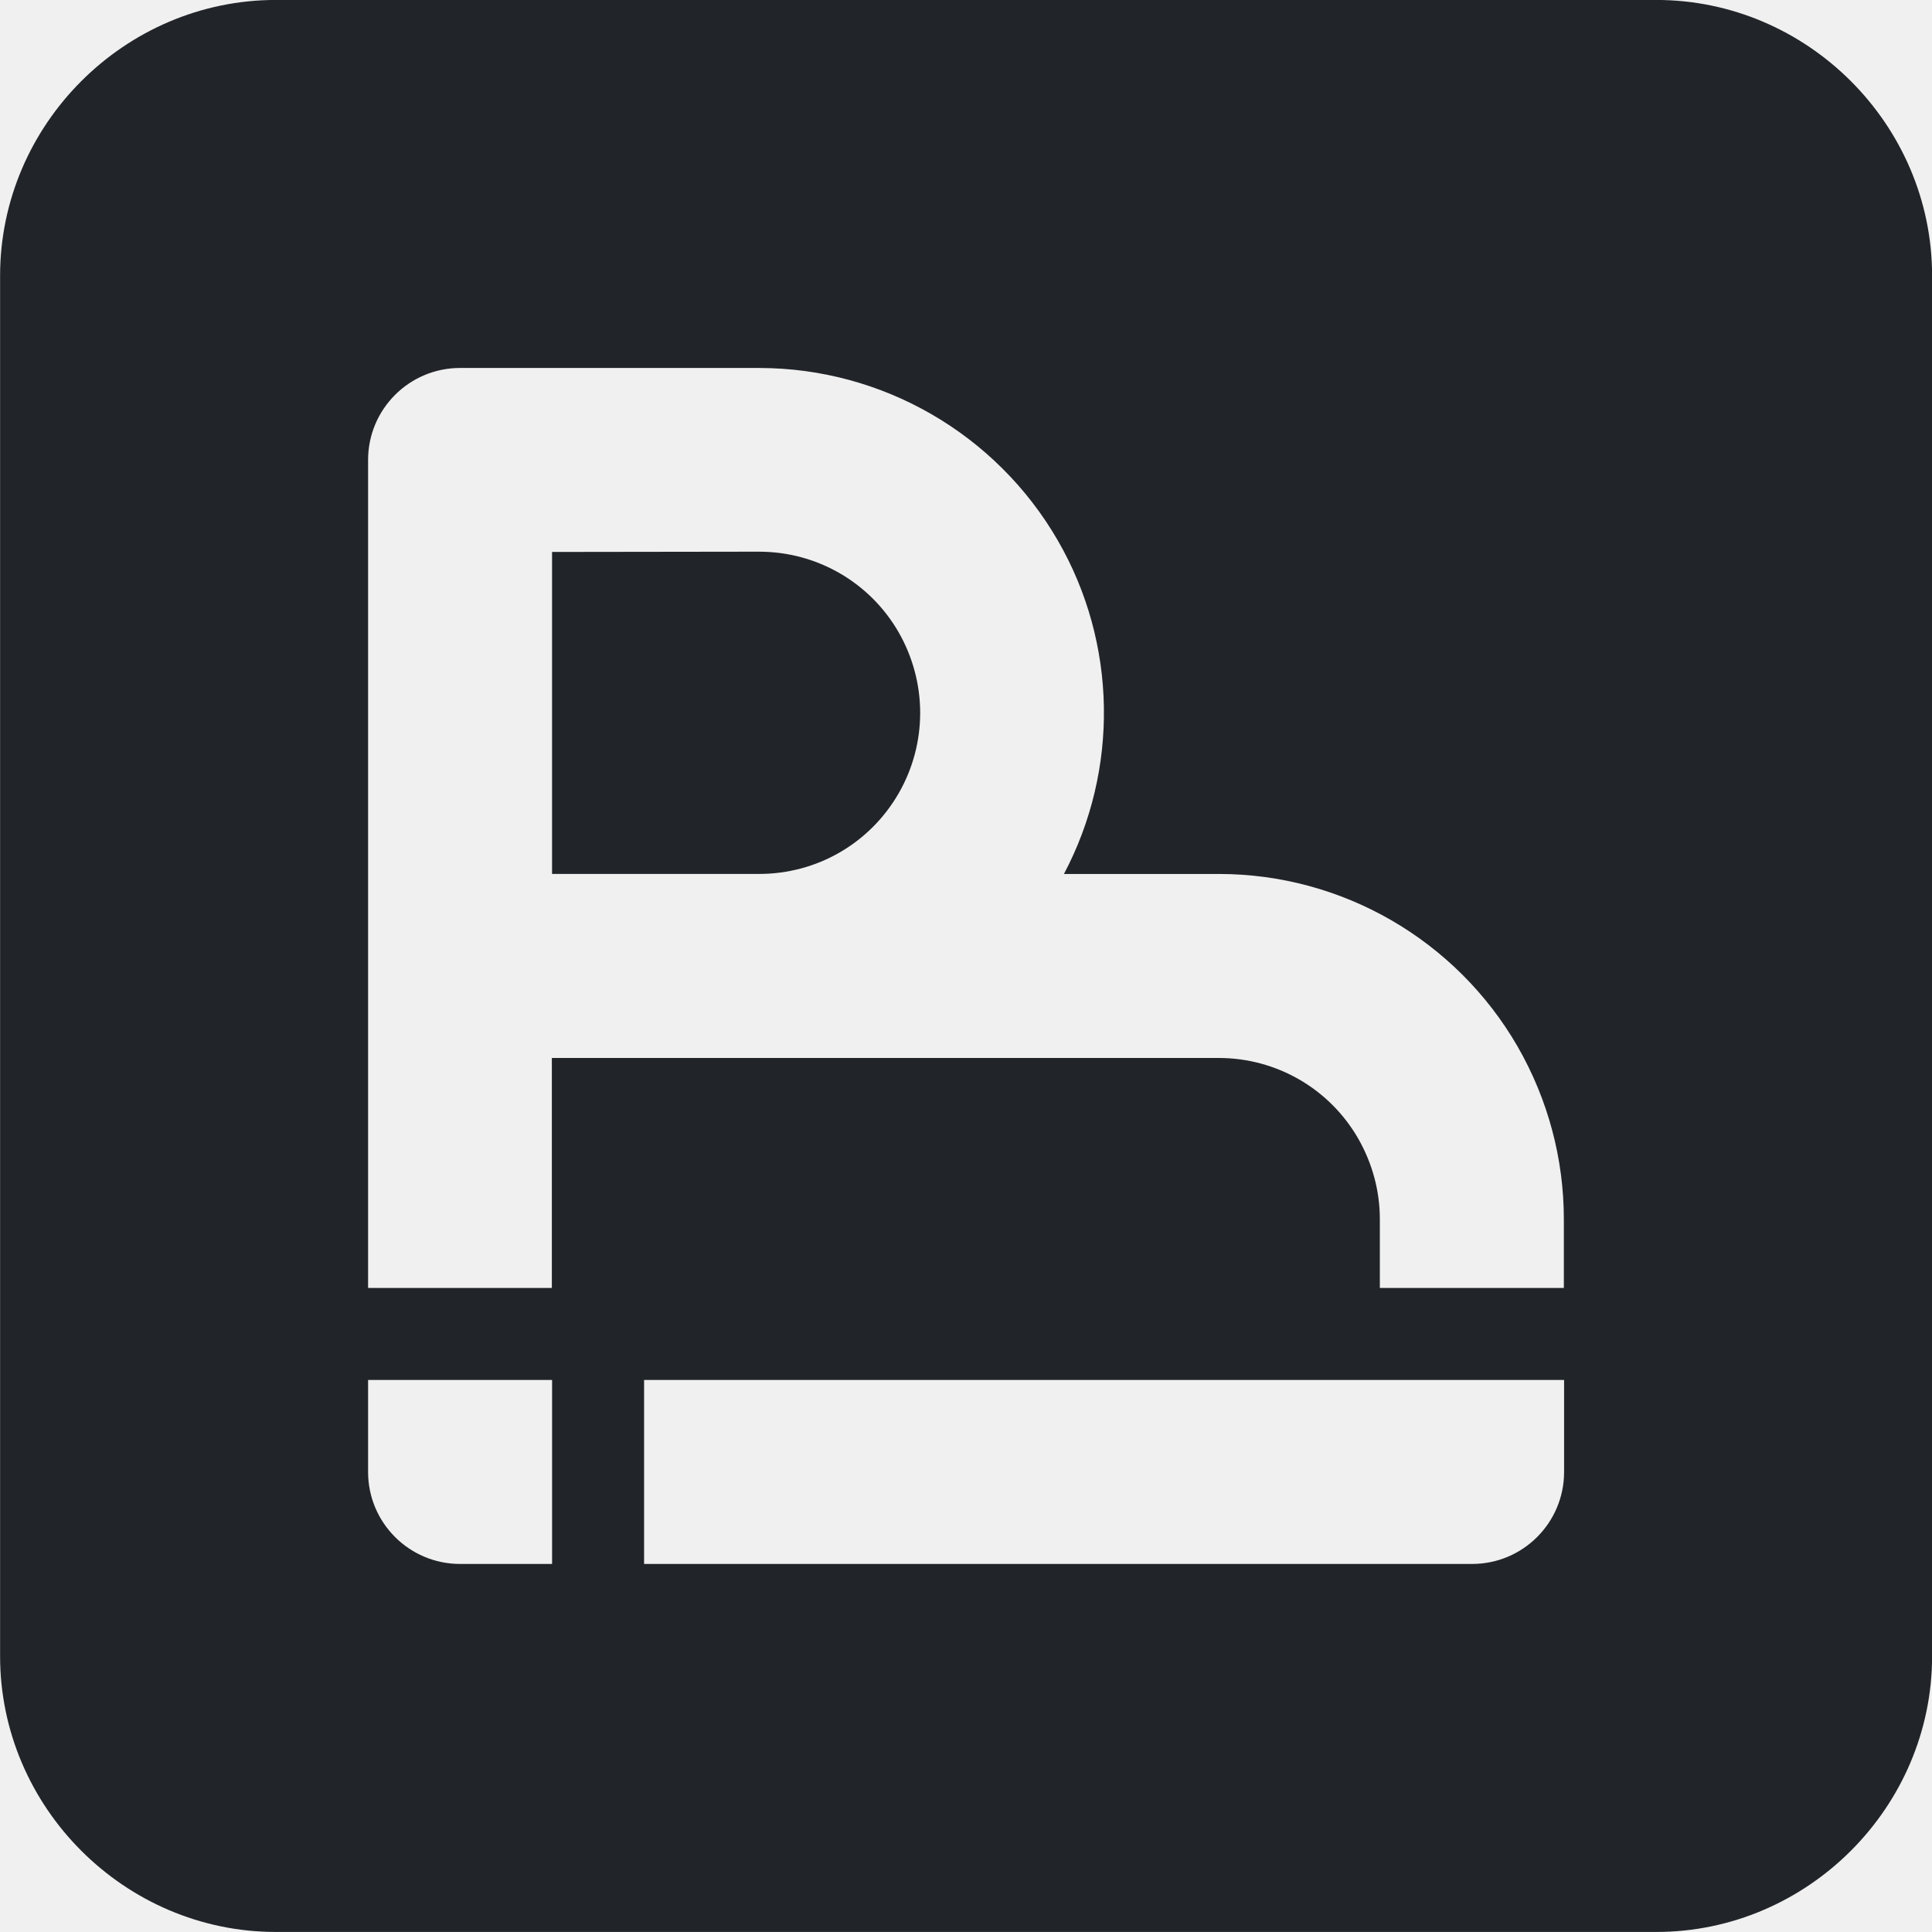
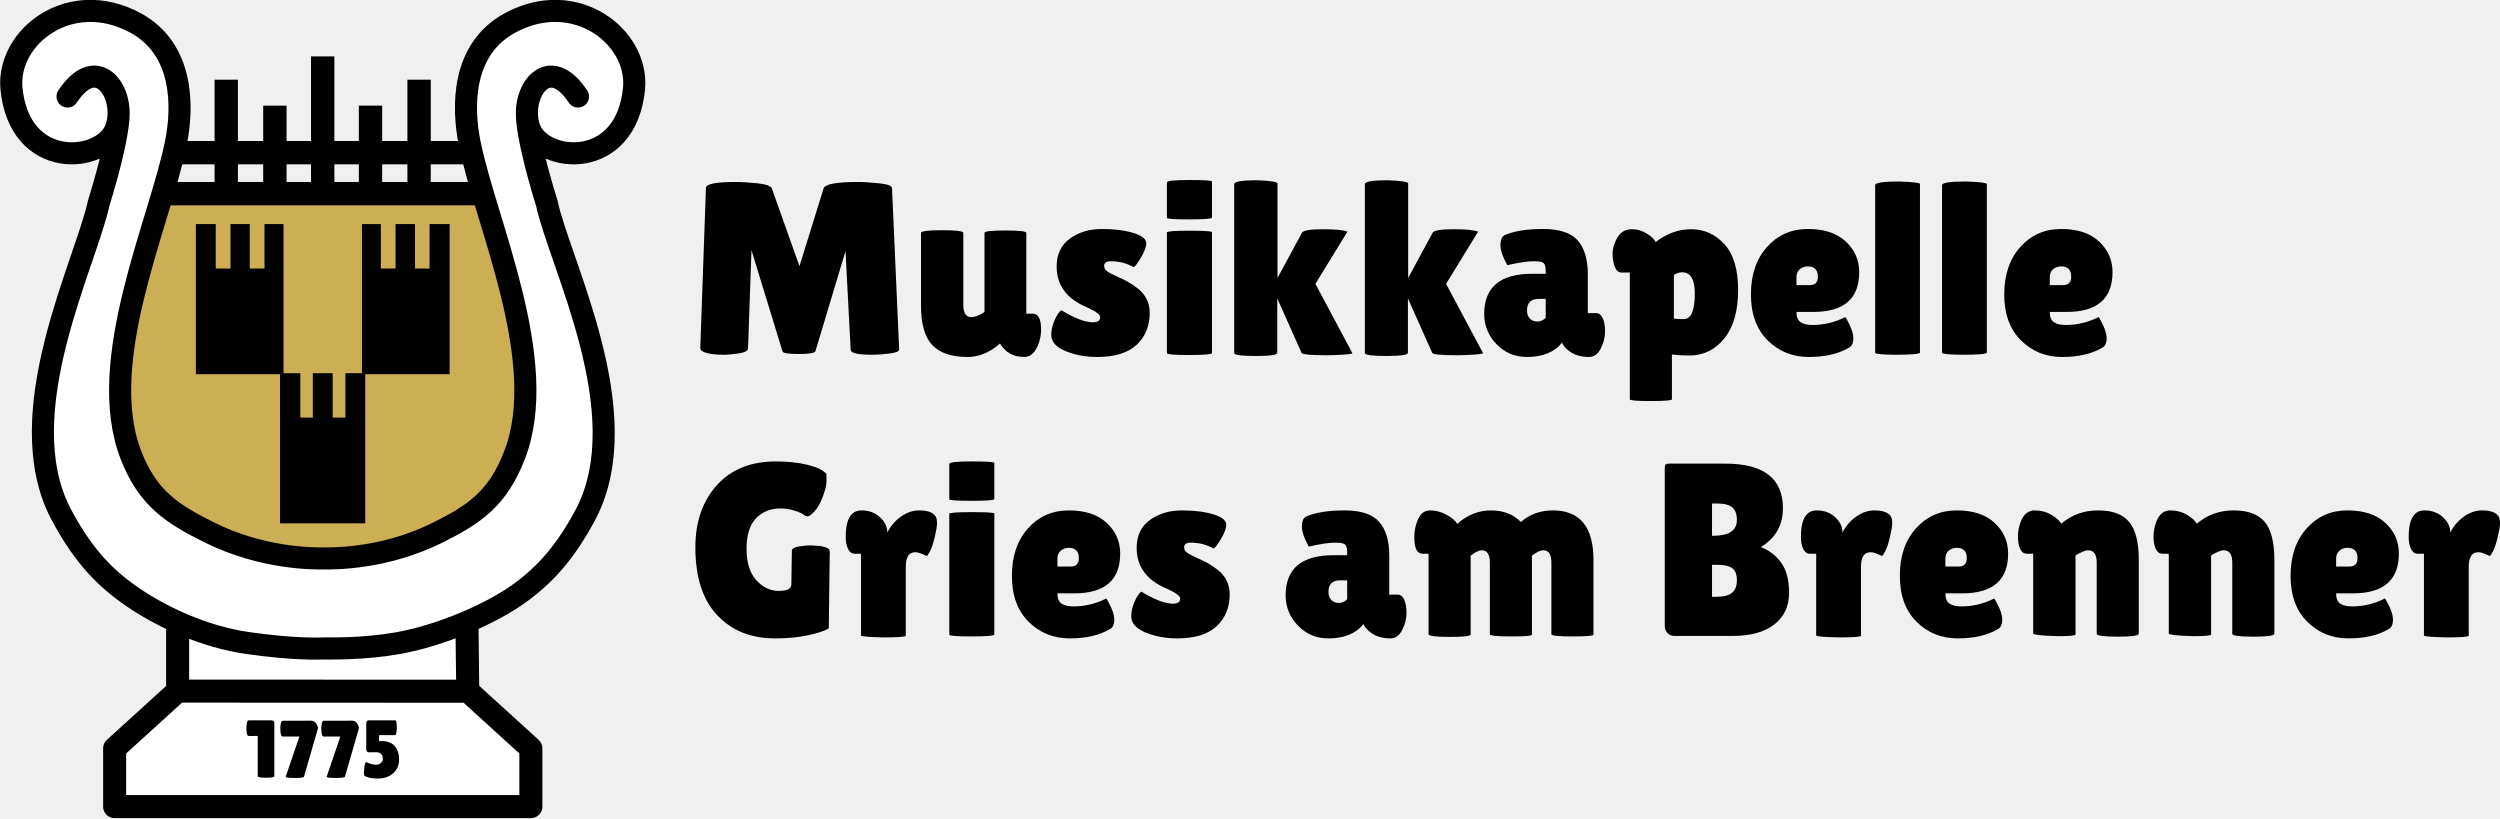
- <svg xmlns="http://www.w3.org/2000/svg" width="30" height="30.001" viewBox="0 0 7.937 7.938" version="1.1" id="svg1323">
+ <svg xmlns="http://www.w3.org/2000/svg" width="91.672" height="30" viewBox="0 0 24.255 7.938" version="1.1" id="svg1323">
  <defs id="defs1317" />
-   <g id="layer1" transform="translate(0,-289.8562)">
+   <g id="layer1" transform="translate(2230.097,1471.01)">
    <g id="g5" transform="matrix(0.1482941,0,0,0.1482941,0.7213502,233.846)" style="fill:#ffffff;fill-opacity:1;stroke-width:6.743" />
-     <path id="path180" style="color:#000000;fill:#212529;fill-opacity:1;stroke-width:1;stroke-linecap:round;-inkscape-stroke:none;paint-order:stroke fill markers" d="M 1.133,289.856 C 0.512,289.856 0,290.368 0,290.989 v 5.672 c 0,0.621 0.512,1.133 1.133,1.133 h 5.672 c 0.621,0 1.133,-0.512 1.133,-1.133 v -5.672 c 0,-0.621 -0.512,-1.133 -1.133,-1.133 z m 1.135,1.512 h 0.851 v 1.4e-4 c 0.506,0 0.974,0.271 1.227,0.709 0.244,0.422 0.252,0.941 0.025,1.37 h 0.637 v -7e-5 c 0.506,0 0.974,0.271 1.227,0.709 0.126,0.219 0.19,0.464 0.19,0.709 v 0.283 h -0.756 v -0.283 c 0,-0.114 -0.03,-0.228 -0.089,-0.331 -0.118,-0.205 -0.336,-0.331 -0.573,-0.331 h -1.885 -0.004 -0.473 -0.378 v 0.945 H 1.512 v -0.945 -0.756 -1.323 -0.378 a 0.378,0.378 0 0 1 0.378,-0.378 z m -1.5e-4,0.756 v 1.323 h 0.851 v -7e-5 c 0.237,0 0.454,-0.125 0.573,-0.331 0.118,-0.205 0.118,-0.456 0,-0.662 -0.118,-0.205 -0.336,-0.331 -0.573,-0.331 v -7e-5 z M 1.512,295.526 h 0.756 v 0.756 h -0.378 A 0.378,0.378 0 0 1 1.512,295.904 Z m 1.134,0 h 3.024 0.756 v 0.378 a 0.378,0.378 0 0 1 -0.378,0.378 h -0.378 -3.024 z" />
+     <g id="g710" transform="matrix(0.00546656,0,0,0.00546656,-1103.313,-587.5942)">
+       <g id="g934" transform="matrix(0.00546656,0,0,0.00546656,-112010.37,-130970.99)">
+         <path id="Gries am Brenner" d="m -16959154,-5413865 c 0,0 160,-10868.6 160,-10868.6 0,-745.9 772,-1238 2317,-1477.8 1545,-239.7 2824,-359.6 3836,-359.6 0,0 3116,239.1 3116,239.1 2026,319.7 3038,879.1 3038,1678.2 0,0 -319,25013.8 -319,25013.8 -1066,745.8 -3211,1478.4 -6434,2197.6 -3223,719.3 -6913,1078.9 -11069,1078.9 -7725,0 -13959,-2504 -18700,-7512.1 -4741,-5007.4 -7112,-12359.7 -7112,-22056.8 0,-8258 2317,-14970.9 6952,-20138.2 4635,-5167.9 11055,-7752.5 19259,-7752.5 3730,0 7100,360.3 10110,1079.5 3011,718.6 5075,1690.9 6195,2916.3 52,426.2 78,1225.4 78,2397.5 0,1172.1 -399,2837 -1198,4994.7 -800,2157.8 -1705,3769.4 -2717,4834.9 -1012,1065.6 -1745,1598.4 -2198,1598.4 -453,0 -933,-199.8 -1439,-599.4 -506,-399.6 -1505,-825.8 -2997,-1278 -1491,-452.9 -2929,-679.3 -4314,-679.3 -3304,0 -5981,1065.6 -8032,3196.7 -2052,2131.1 -3077,5434.3 -3077,9908.9 0,4475.3 1052,7871.7 3157,10189.3 2104,2318.2 4528,3477 7272,3477 2744,0 4116,-692.6 4116,-2078.5 z m 37148,16622.5 c 0,373 -2425,559.4 -7273,559.4 -4848,-106.5 -7271,-320.3 -7271,-639.9 0,0 0,-26531.5 0,-26531.5 0,0 -2159,0 -2159,0 -852,0 -1532,-518.8 -2038,-1557.7 -506,-1038.9 -759,-2331.5 -759,-3877.3 0,-5753.2 1705,-8630.2 5115,-8630.2 2397,0 4395,732.5 5993,2197.7 1599,1465.1 2398,3130 2398,4994.7 1119,-2184.3 2624,-3929.2 4514,-5233.8 1892,-1306 3824,-1958.6 5794,-1958.6 3091,0 4956,799.1 5594,2397.5 161,426.2 241,1052.2 241,1878 0,825.8 -253,2304.2 -759,4435.3 -506,2131.1 -1025,3676.2 -1558,4635.8 -533,958.3 -853,1437.8 -960,1437.8 -107,0 -600,-199.7 -1478,-599.3 -879,-399.6 -1665,-599.4 -2357,-599.4 -2025,0 -3037,1598.3 -3037,4795 0,0 0,22296.5 0,22296.5 z m 28755,-399.5 c 0,426.2 -2437,640 -7311,640 -4875,0 -7313,-186.5 -7313,-560.1 0,0 0,-39238.8 0,-39238.8 0,-372.9 2438,-558.7 7313,-558.7 4874,0 7311,159.1 7311,478.1 0,0 0,39239.5 0,39239.5 z m 0,-43953.9 c 0,373 -2437,559.5 -7311,559.5 -4875,0 -7313,-159.9 -7313,-479.5 0,0 0,-11507.9 0,-11507.9 0,-532.8 2438,-799.2 7313,-799.2 4874,0 7311,160.5 7311,480.2 0,0 0,11746.9 0,11746.9 z m 37428,42275 c -3356,1971.9 -7672,2957.5 -12946,2957.5 -5274,0 -9723,-1798.1 -13346,-5394.3 -3623,-3596.2 -5434,-8577.7 -5434,-14943.6 0,-6366.7 1745,-11494.6 5234,-15383.9 3490,-3889.9 7899,-5834.5 13227,-5834.5 5328,0 9443,1358.6 12346,4075.7 2904,2717.8 4356,6021 4356,9909.6 0,8631.6 -4955,12947 -14865,12947 0,0 -5514,0 -5514,0 0,1598.4 440,2703.9 1319,3315.9 879,612.7 2171,919 3876,919 3729,0 7272,-852.4 10629,-2557.9 53,-52.7 293,320.9 718,1120.1 1279,2290.3 1919,4221.6 1919,5793.9 0,1571 -506,2596.6 -1519,3075.5 z m -9990,-23095.1 c 0,-2237.7 -1091,-3355.8 -3275,-3355.8 -1013,0 -1879,306.3 -2599,918.4 -718,612.6 -1078,1505 -1078,2677.8 0,0 0,2476.1 0,2476.1 0,0 4316,0 4316,0 1757,0 2636,-905.1 2636,-2716.5 z m 20286,10868.6 c 4316,2610.6 7725,3915.9 10229,3915.9 1599,0 2398,-559.5 2398,-1678.9 0,-799.2 -1385,-1837.5 -4155,-3116.1 -6660,-2717.2 -9990,-7165.8 -9990,-13345.3 0,-3943.2 1438,-6953.4 4315,-9031.2 2877,-2077.8 6327,-3116.7 10349,-3116.7 4023,0 7433,426.2 10230,1278.6 2797,853.1 4195,1971.3 4195,3355.8 0,1172.8 -572,2717.9 -1719,4635.8 -1145,1918.7 -1931,2957.6 -2356,3116.8 -2291,-1278.7 -4768,-1918 -7432,-1918 -1439,0 -2158,506.1 -2158,1518.4 0,640 279,1186.1 838,1638.9 560,452.2 1586,1011.6 3077,1677.6 1492,666 2731,1265.3 3716,1798.1 986,532.8 2092,1278.7 3318,2238.3 2556,2023.9 3835,4661.1 3835,7911 0,4262.2 -1412,7712.6 -4236,10349.8 -2824,2636.6 -7085,3955.2 -12785,3955.2 -3784,0 -7220,-639.3 -10311,-1918 -3089,-1278 -4634,-3036.1 -4634,-5274.4 0,-1491.1 359,-3062.8 1079,-4715.1 719,-1651.6 1451,-2743.8 2197,-3276.5 z m 54369,-14624 c -1491,-2663.9 -2237,-4834.9 -2237,-6513.2 0,-1678.9 453,-2757.7 1359,-3237.2 3036,-1331.9 7205,-1997.9 12506,-1997.9 5301,0 9044,1238.7 11229,3716.1 2184,2477.4 3276,6140.2 3276,10988.4 0,0 0,12627.4 0,12627.4 0,0 2717,0 2717,0 906,0 1612,532.8 2118,1598.3 506,1065.6 759,2530.7 759,4395.4 0,1864.7 -466,3702.8 -1398,5513.6 -932,1811.4 -2198,2717.1 -3796,2717.1 -2877,0 -5195,-772.5 -6954,-2317.6 -799,-639.3 -1411,-1411.8 -1837,-2316.9 -2451,3089.5 -6260,4634.5 -11427,4634.5 -3890,0 -7167,-1385.2 -9831,-4155 -2663,-2770.4 -3995,-6047.6 -3995,-9830.3 0,-8683.5 5194,-13025.6 15583,-13025.6 0,0 4396,0 4396,0 0,0 0,-799.2 0,-799.2 0,-1385.2 -227,-2278.3 -680,-2677.8 -453,-399.6 -1505,-599.4 -3156,-599.4 -2025,0 -4903,426.9 -8632,1279.3 z m 6393,14703.9 c 0,1172.1 320,2064.5 960,2677.8 639,612.7 1452,918.4 2437,918.4 985,0 1878,-399.6 2678,-1198.7 0,0 0,-6153.6 0,-6153.6 0,0 -2238,0 -2238,0 -2557,0 -3837,1252.1 -3837,3756.1 z m 66064,13905.4 c 0,373.6 -2277,560.1 -6832,560.1 -4555,0 -6832,-240.5 -6832,-720.6 0,0 0,-23254.3 0,-23254.3 0,-2663.8 -880,-3995.8 -2638,-3995.8 -906,0 -2104,585.4 -3596,1757.5 0,0 0,25573.2 0,25573.2 0,532.7 -2278,799.1 -6834,799.1 -4555,0 -6832,-293.7 -6832,-879.7 0,0 0,-26131.9 0,-26131.9 0,0 -1998,0 -1998,0 -1758,0 -2637,-1837.4 -2637,-5513.5 0,-1651.6 320,-3330.5 960,-5035.4 852,-2344.2 2236,-3516.3 4155,-3516.3 1918,0 3769,506.1 5554,1518.4 1785,1012.3 2864,1971.2 3236,2877 3304,-2930.3 6966,-4395.4 10989,-4395.4 4022,0 7259,1252 9709,3756.7 2878,-2504.7 6341,-3756.7 10389,-3756.7 8791,0 13186,5354.4 13186,16063.1 0,0 0,24294.5 0,24294.5 0,373.6 -2277,560.1 -6832,560.1 -4555,0 -6832,-240.5 -6832,-720.6 0,0 0,-23254.3 0,-23254.3 0,-2663.8 -880,-3995.8 -2638,-3995.8 -959,0 -2184,585.4 -3677,1757.5 0,0 0,25653.1 0,25653.1 z m 81489,-41076.9 c 0,5540.9 -2398,9749.8 -7193,12626.8 2611,959 4795,2611.2 6553,4954.8 1758,2344.2 2638,5660.7 2638,9950.2 0,4288.8 -1585,7685.2 -4755,10189.3 -3170,2503.3 -7712,3755.4 -13626,3755.4 0,0 -18860,0 -18860,0 -907,0 -1653,-306.4 -2239,-919.1 -585,-612 -878,-1425.2 -878,-2438.1 0,0 0,-51146.2 0,-51146.2 0,-585.4 93,-971 279,-1158.2 186,-186.4 573,-279.7 1159,-279.7 0,0 18222,0 18222,0 12466,0 18700,4821.6 18700,14464.8 z m -23017,-1517.7 c 0,0 0,10467.7 0,10467.7 0,0 400,0 400,0 5114,0 7672,-1704.2 7672,-5114 0,-1864.7 -493,-3223.3 -1479,-4075 -985,-852.5 -2623,-1278.7 -4914,-1278.7 0,0 -1679,0 -1679,0 z m 0,19898.4 c 0,0 0,10389.1 0,10389.1 0,0 1439,0 1439,0 2291,0 3969,-426.2 5035,-1278.7 1066,-852.4 1598,-2211 1598,-4075.7 0,-1864.7 -493,-3170 -1479,-3915.9 -985,-745.8 -2623,-1118.8 -4914,-1118.8 0,0 -1679,0 -1679,0 z m 48363,23015.8 c 0,373 -2424,559.4 -7273,559.4 -4847,-106.5 -7271,-320.3 -7271,-639.9 0,0 0,-26531.5 0,-26531.5 0,0 -2158,0 -2158,0 -853,0 -1533,-518.8 -2039,-1557.7 -505,-1038.9 -758,-2331.5 -758,-3877.3 0,-5753.2 1705,-8630.2 5114,-8630.2 2398,0 4396,732.5 5994,2197.7 1598,1465.1 2398,3130 2398,4994.7 1118,-2184.3 2624,-3929.2 4514,-5233.8 1892,-1306 3824,-1958.6 5794,-1958.6 3091,0 4956,799.1 5594,2397.5 161,426.2 241,1052.2 241,1878 0,825.8 -253,2304.2 -760,4435.3 -506,2131.1 -1024,3676.2 -1557,4635.8 -533,958.3 -853,1437.8 -960,1437.8 -107,0 -600,-199.7 -1478,-599.3 -879,-399.6 -1665,-599.4 -2357,-599.4 -2025,0 -3038,1598.3 -3038,4795 0,0 0,22296.5 0,22296.5 z m 44340,-2078.4 c -3356,1971.9 -7672,2957.5 -12946,2957.5 -5274,0 -9723,-1798.1 -13346,-5394.3 -3623,-3596.2 -5434,-8577.7 -5434,-14943.6 0,-6366.7 1745,-11494.6 5234,-15383.9 3490,-3889.9 7899,-5834.5 13227,-5834.5 5328,0 9443,1358.6 12346,4075.7 2904,2717.8 4356,6021 4356,9909.6 0,8631.6 -4955,12947 -14865,12947 0,0 -5514,0 -5514,0 0,1598.4 440,2703.9 1319,3315.9 879,612.7 2171,919 3876,919 3729,0 7272,-852.4 10629,-2557.9 53,-52.7 293,320.9 718,1120.1 1279,2290.3 1919,4221.6 1919,5793.9 0,1571 -506,2596.6 -1519,3075.5 z m -9990,-23095.1 c 0,-2237.7 -1091,-3355.8 -3275,-3355.8 -1013,0 -1879,306.3 -2599,918.4 -718,612.6 -1078,1505 -1078,2677.8 0,0 0,2476.1 0,2476.1 0,0 4316,0 4316,0 1757,0 2636,-905.1 2636,-2716.5 z m 35310,24774 c 0,372.9 -1918,559.4 -5753,559.4 -5328,-159.9 -7991,-452.9 -7991,-879.1 0,0 0,-25892.8 0,-25892.8 0,0 -2079,0 -2079,0 -1385,0 -2291,-1171.4 -2716,-3515.6 -108,-693.3 -161,-1385.9 -161,-2078.5 0,-1651.6 320,-3303.2 960,-4954.8 958,-2344.2 2450,-3516.3 4474,-3516.3 2025,0 3836,479.5 5435,1439.1 1598,959 2664,1917.4 3196,2876.3 3357,-2876.9 7352,-4315.4 11987,-4315.4 4635,0 7992,1252 10069,3756.7 2079,2503.4 3118,6605.7 3118,12306.4 0,0 0,23974.8 0,23974.8 0,639.3 -2278,958.3 -6834,958.3 -4554,0 -6832,-319 -6832,-958.3 0,0 0,-23095.1 0,-23095.1 0,-2663.8 -932,-3995.8 -2797,-3995.8 -533,0 -1278,226.5 -2238,679.3 -959,452.2 -1571,785.2 -1838,997.6 0,0 0,25653.8 0,25653.8 z m 44021,0 c 0,372.9 -1918,559.4 -5753,559.4 -5328,-159.9 -7992,-452.9 -7992,-879.1 0,0 0,-25892.8 0,-25892.8 0,0 -2079,0 -2079,0 -1385,0 -2290,-1171.4 -2716,-3515.6 -107,-693.3 -160,-1385.9 -160,-2078.5 0,-1651.6 319,-3303.2 959,-4954.8 959,-2344.2 2450,-3516.3 4474,-3516.3 2025,0 3837,479.5 5435,1439.1 1598,959 2664,1917.4 3197,2876.3 3356,-2876.9 7351,-4315.4 11986,-4315.4 4636,0 7992,1252 10070,3756.7 2078,2503.4 3117,6605.7 3117,12306.4 0,0 0,23974.8 0,23974.8 0,639.3 -2277,958.3 -6833,958.3 -4555,0 -6832,-319 -6832,-958.3 0,0 0,-23095.1 0,-23095.1 0,-2663.8 -933,-3995.8 -2797,-3995.8 -533,0 -1279,226.5 -2239,679.3 -959,452.2 -1571,785.2 -1837,997.6 0,0 0,25653.8 0,25653.8 z m 57525,-1678.9 c -3355,1971.9 -7671,2957.5 -12945,2957.5 -5275,0 -9723,-1798.1 -13346,-5394.3 -3623,-3596.2 -5435,-8577.7 -5435,-14943.6 0,-6366.7 1745,-11494.6 5235,-15383.9 3490,-3889.9 7899,-5834.5 13227,-5834.5 5327,0 9442,1358.6 12346,4075.7 2904,2717.8 4355,6021 4355,9909.6 0,8631.6 -4954,12947 -14864,12947 0,0 -5514,0 -5514,0 0,1598.4 439,2703.9 1319,3315.9 879,612.7 2171,919 3875,919 3730,0 7273,-852.4 10629,-2557.9 54,-52.7 293,320.9 719,1120.1 1279,2290.3 1919,4221.6 1919,5793.9 0,1571 -507,2596.6 -1520,3075.5 z m -9989,-23095.1 c 0,-2237.7 -1092,-3355.8 -3275,-3355.8 -1013,0 -1880,306.3 -2599,918.4 -718,612.6 -1078,1505 -1078,2677.8 0,0 0,2476.1 0,2476.1 0,0 4315,0 4315,0 1758,0 2637,-905.1 2637,-2716.5 z m 36109,25173.5 c 0,373 -2424,559.4 -7273,559.4 -4847,-106.5 -7271,-320.3 -7271,-639.9 0,0 0,-26531.5 0,-26531.5 0,0 -2158,0 -2158,0 -853,0 -1533,-518.8 -2039,-1557.7 -505,-1038.9 -758,-2331.5 -758,-3877.3 0,-5753.2 1705,-8630.2 5114,-8630.2 2398,0 4396,732.5 5994,2197.7 1598,1465.1 2398,3130 2398,4994.7 1118,-2184.3 2624,-3929.2 4514,-5233.8 1892,-1306 3824,-1958.6 5794,-1958.6 3091,0 4956,799.1 5594,2397.5 161,426.2 241,1052.2 241,1878 0,825.8 -253,2304.2 -760,4435.3 -506,2131.1 -1024,3676.2 -1557,4635.8 -533,958.3 -853,1437.8 -960,1437.8 -107,0 -600,-199.7 -1478,-599.3 -879,-399.6 -1665,-599.4 -2357,-599.4 -2025,0 -3038,1598.3 -3038,4795 0,0 0,22296.5 0,22296.5 z" style="fill:#000000;stroke:none;stroke-width:66.597" />
+         <path id="Musikkapelle" d="m -16932782,-5488453.3 c -4741,0 -7112,-532.8 -7112,-1598.3 0,0 -1679,-32046.3 -1679,-32046.3 0,0 -9750,32445.9 -9750,32445.9 -213,639.3 -2024,958.3 -5434,958.3 -3409,0 -5167,-292.4 -5274,-877.7 0,0 -10070,-32846.2 -10070,-32846.2 0,0 -1118,31886.5 -1118,31886.5 -54,799.2 -1066,1345.3 -3038,1638.9 -1971,293.1 -3609,438.9 -4915,438.9 -1304,0 -2570,-79.9 -3794,-240.4 -2558,-372.3 -3810,-1038.2 -3757,-1997.9 0,0 1837,-51945.4 1837,-51945.4 0,-1278 3250,-1917.3 9751,-1917.3 1918,0 4262,146.5 7032,440.2 2771,292.3 4316,865.1 4636,1717.5 0,0 8950,25173.6 8950,25173.6 0,0 7832,-25253.5 7832,-25253.5 479,-1385.2 4156,-2077.8 11028,-2077.8 1972,0 4329,146.5 7073,440.2 2744,292.3 4116,811.8 4116,1557.7 0,0 2316,52424.9 2316,52424.9 0,586 -1038,1012.3 -3116,1278.6 -2077,266.4 -3915,399.6 -5514,399.6 z m 15717,-39558.4 c 0,-586.1 2291,-879.1 6873,-879.1 4582,0 6873,293 6873,879.1 0,0 0,23334.8 0,23334.8 0,2663.9 852,3995.8 2557,3995.8 1278,0 2716,-558.7 4315,-1676.9 0,0 0,-25653.7 0,-25653.7 0,-532.8 2264,-799.2 6793,-799.2 4528,0 6792,266.4 6792,799.2 0,0 0,26212.4 0,26212.4 0,0 2079,0 2079,0 1811,0 2716,1731.6 2716,5194.6 0,1758.1 -373,3543.6 -1118,5354.4 -1065,2344.2 -2504,3516.3 -4315,3516.3 -3570,0 -6207,-1465.2 -7912,-4395.4 0,0 -80,79.9 -80,79.9 -3250,2877 -6739,4315.5 -10469,4315.5 -5168,0 -8977,-1292 -11428,-3876 -2451,-2583.9 -3676,-6859.4 -3676,-12826.5 0,0 0,-23575.2 0,-23575.2 z m 45566,25093.6 c 4315,2610.6 7725,3915.9 10229,3915.9 1598,0 2397,-559.4 2397,-1678.9 0,-799.2 -1385,-1837.4 -4155,-3116.1 -6659,-2717.1 -9989,-7165.8 -9989,-13345.3 0,-3943.2 1438,-6953.3 4315,-9031.1 2877,-2077.9 6326,-3116.8 10348,-3116.8 4023,0 7433,426.3 10230,1278.7 2797,853.1 4196,1971.2 4196,3355.8 0,1172.8 -573,2717.8 -1719,4635.8 -1146,1918.6 -1932,2957.5 -2357,3116.7 -2291,-1278.6 -4768,-1918 -7432,-1918 -1439,0 -2158,506.2 -2158,1518.4 0,640 280,1186.1 838,1639 560,452.2 1586,1011.6 3078,1677.5 1492,666 2730,1265.4 3715,1798.2 986,532.7 2092,1278.6 3318,2238.3 2557,2023.8 3835,4661.1 3835,7911 0,4262.2 -1411,7712.6 -4236,10349.8 -2824,2636.5 -7085,3955.2 -12785,3955.2 -3783,0 -7220,-639.4 -10311,-1918 -3089,-1278 -4634,-3036.2 -4634,-5274.5 0,-1491.1 360,-3062.8 1079,-4715 719,-1651.6 1452,-2743.8 2198,-3276.6 z m 48907,13905.4 c 0,426.2 -2437,640 -7311,640 -4875,0 -7313,-186.5 -7313,-560.1 0,0 0,-39238.7 0,-39238.7 0,-373 2438,-558.8 7313,-558.8 4874,0 7311,159.2 7311,478.2 0,0 0,39239.4 0,39239.4 z m 0,-43953.8 c 0,372.9 -2437,559.4 -7311,559.4 -4875,0 -7313,-159.8 -7313,-479.5 0,0 0,-11507.9 0,-11507.9 0,-532.8 2438,-799.2 7313,-799.2 4874,0 7311,160.5 7311,480.2 0,0 0,11747 0,11747 z m 7220,-10869.3 c 0,-851.7 2424,-1277.3 7273,-1277.3 4528,159.2 6792,505.5 6792,1038.3 0,0 0,30687.7 0,30687.7 0,0 7912,-14624.6 7912,-14624.6 373,-799.2 2637,-1198.8 6793,-1198.8 4155,0 6819,266.4 7992,799.2 0,0 -10390,16941.5 -10390,16941.5 0,0 11988,22457.1 11988,22457.1 106,213.1 -893,385.6 -2997,518.8 -2105,133.2 -3849,199.8 -5234,199.8 -5115,0 -7859,-239.1 -8232,-718.6 0,0 -7912,-17740.7 -7912,-17740.7 0,0 0,17660.1 0,17660.1 0,693.3 -2330,1039.6 -6992,1039.6 -4662,0 -6993,-319.7 -6993,-959 0,0 0,-54823.1 0,-54823.1 z m 42422,0 c 0,-851.7 2424,-1277.3 7273,-1277.3 4528,159.2 6792,505.5 6792,1038.3 0,0 0,30687.7 0,30687.7 0,0 7912,-14624.6 7912,-14624.6 373,-799.2 2637,-1198.8 6793,-1198.8 4155,0 6819,266.4 7992,799.2 0,0 -10389,16941.5 -10389,16941.5 0,0 11987,22457.1 11987,22457.1 107,213.1 -892,385.6 -2997,518.8 -2105,133.2 -3849,199.8 -5234,199.8 -5115,0 -7859,-239.1 -8232,-718.6 0,0 -7911,-17740.7 -7911,-17740.7 0,0 0,17660.1 0,17660.1 0,693.3 -2331,1039.6 -6993,1039.6 -4662,0 -6993,-319.7 -6993,-959 0,0 0,-54823.1 0,-54823.1 z m 46258,26293.8 c -1491,-2663.9 -2237,-4835 -2237,-6513.2 0,-1678.9 453,-2757.8 1359,-3237.3 3036,-1331.9 7204,-1997.9 12505,-1997.9 5302,0 9044,1238.7 11229,3716.1 2185,2477.4 3277,6140.2 3277,10988.5 0,0 0,12627.4 0,12627.4 0,0 2717,0 2717,0 906,0 1612,532.7 2117,1598.3 507,1065.5 760,2530.7 760,4395.4 0,1864.7 -466,3702.8 -1399,5513.5 -932,1811.4 -2197,2717.2 -3796,2717.2 -2877,0 -5194,-772.6 -6953,-2317.6 -799,-639.3 -1412,-1411.9 -1837,-2316.9 -2451,3089.4 -6260,4634.5 -11428,4634.5 -3890,0 -7166,-1385.2 -9830,-4155 -2664,-2770.4 -3996,-6047.6 -3996,-9830.3 0,-8683.6 5195,-13025.7 15584,-13025.7 0,0 4395,0 4395,0 0,0 0,-799.1 0,-799.1 0,-1385.3 -227,-2278.3 -680,-2677.9 -452,-399.6 -1504,-599.4 -3156,-599.4 -2024,0 -4902,426.9 -8631,1279.4 z m 6393,14703.8 c 0,1172.1 320,2064.5 960,2677.9 639,612.7 1451,918.4 2436,918.4 986,0 1879,-399.6 2678,-1198.8 0,0 0,-6153.5 0,-6153.5 0,0 -2237,0 -2237,0 -2558,0 -3837,1252 -3837,3756 z m 47045,28850.4 c 0,372.3 -2278,558.7 -6834,558.7 -4555,0 -6832,-186.4 -6832,-558.7 0,0 0,-41156.8 0,-41156.8 0,0 -2717,0 -2717,0 -1279,0 -2158,-1172.7 -2637,-3517.6 -160,-745.2 -240,-1704.2 -240,-2875.6 0,-1172.8 372,-2558 1118,-4156.3 1065,-2344.3 2771,-3516.4 5116,-3516.4 1544,0 2969,360.3 4274,1079.6 1306,718.6 2212,1384.5 2717,1997.9 506,612.7 760,971.6 760,1077.5 3570,-2769.7 7432,-4155 11588,-4155 4156,0 7725,1612.4 10708,4835.6 2983,3223.3 4476,8204.7 4476,14943.7 0,6739.5 -1493,11960.7 -4476,15664.2 -2983,3702.1 -6766,5553.5 -11347,5553.5 -2078,0 -3970,-106.6 -5674,-319.7 0,0 0,14545.4 0,14545.4 z m 3276,-41237.3 c -906,0 -1785,293.6 -2638,879.7 0,0 0,14144.5 0,14144.5 907,106.5 1639,159.8 2198,159.8 560,0 999,0 1320,0 2184,-212.4 3275,-3009.5 3275,-8391.2 0,-4528.6 -1385,-6792.8 -4155,-6792.8 z m 54103,24533.5 c -3356,1971.9 -7672,2957.6 -12946,2957.6 -5275,0 -9723,-1798.1 -13346,-5394.4 -3623,-3596.2 -5434,-8577.6 -5434,-14943.6 0,-6366.6 1744,-11494.6 5234,-15383.8 3490,-3889.9 7899,-5834.6 13227,-5834.6 5328,0 9443,1358.6 12346,4075.7 2904,2717.9 4356,6021.1 4356,9909.6 0,8631.6 -4955,12947.1 -14865,12947.1 0,0 -5514,0 -5514,0 0,1598.3 440,2703.8 1319,3315.8 879,612.7 2171,919.1 3876,919.1 3729,0 7272,-852.5 10628,-2558 54,-52.6 293,321 719,1120.2 1279,2290.2 1919,4221.5 1919,5793.9 0,1571 -507,2596.6 -1519,3075.4 z m -9990,-23095.1 c 0,-2237.6 -1091,-3355.8 -3275,-3355.8 -1013,0 -1880,306.4 -2599,918.4 -718,612.7 -1078,1505.1 -1078,2677.9 0,0 0,2476 0,2476 0,0 4315,0 4315,0 1758,0 2637,-905 2637,-2716.5 z m 33153,24614.8 c 0,479.5 -2718,718.6 -8152,718.6 -4262,-53.3 -6393,-266.4 -6393,-640 0,0 0,-54421.5 0,-54421.5 0,-799.1 2584,-1198.7 7752,-1198.7 4529,159.2 6793,425.6 6793,799.2 0,0 0,54742.4 0,54742.4 z m 21711,0 c 0,479.5 -2718,718.6 -8152,718.6 -4263,-53.3 -6394,-266.4 -6394,-640 0,0 0,-54421.5 0,-54421.5 0,-799.1 2584,-1198.7 7753,-1198.7 4528,159.2 6793,425.6 6793,799.2 0,0 0,54742.4 0,54742.4 z m 37372,-1519.7 c -3355,1971.9 -7671,2957.6 -12945,2957.6 -5275,0 -9723,-1798.1 -13346,-5394.4 -3623,-3596.2 -5435,-8577.6 -5435,-14943.6 0,-6366.6 1745,-11494.6 5235,-15383.8 3490,-3889.9 7899,-5834.6 13227,-5834.6 5327,0 9442,1358.6 12346,4075.7 2904,2717.9 4355,6021.1 4355,9909.6 0,8631.6 -4954,12947.1 -14864,12947.1 0,0 -5514,0 -5514,0 0,1598.3 439,2703.8 1319,3315.8 879,612.7 2171,919.1 3875,919.1 3730,0 7273,-852.5 10629,-2558 54,-52.6 293,321 719,1120.2 1279,2290.2 1919,4221.5 1919,5793.9 0,1571 -507,2596.6 -1520,3075.4 z m -9989,-23095.1 c 0,-2237.6 -1092,-3355.8 -3275,-3355.8 -1013,0 -1880,306.4 -2599,918.4 -718,612.7 -1078,1505.1 -1078,2677.9 0,0 0,2476 0,2476 0,0 4315,0 4315,0 1758,0 2637,-905 2637,-2716.5 z" style="fill:#000000;stroke:none;stroke-width:66.597" />
+         <path style="fill:#ffffff;fill-opacity:1;stroke:none;stroke-width:0;stroke-linecap:round;stroke-miterlimit:4;stroke-dasharray:none;stroke-opacity:1" d="m -17035242,-5598809.5 c -12524,6.1 -23047,8217.3 -24454,19080.7 -188,382.5 -377,766.2 -578,1171.3 -6217,11390.9 12780,84583.7 13173,87130 11662,76743.3 -55492,69096.5 -64128,69070.6 -7814,-23.4 -80176,-325.6 -65040,-69198.3 14698,-66871.9 18976,-72924 15348,-86064.3 -1082,-11120.7 -11734,-19668.3 -24520,-19675 -13599,0.1 -24623,9623.5 -24623,21494.7 0,11871.2 11024,21494.7 24623,21494.7 1867,-8.8 3727,-203 5543,-578.6 -298,964.2 -26088,83794.7 -23365,95620.5 1581,7745.7 -832,26641.5 44842,59325.8 v 20713.8 l -20479,18621.4 v 18940.1 h 135343 v -18940.1 l -20479,-18621.4 -306,-22058.3 -288,4.1 c 26047,-13054.1 45635,-34573.8 44001,-58263 -3532,-51213 -23663,-88216.4 -23949,-97859.7 -8,-14.6 -16,-29.2 -25,-43.9 2969,1069.2 6149,1621 9361,1624.2 6531,0 12794,-2264.6 17411,-6295.6 4618,-4031.1 7212,-9498.3 7212,-15199.1 0,-5700.7 -2594,-11168 -7212,-15199 -4617,-4031 -10880,-6295.7 -17411,-6295.7 z" id="Fuellung Aussen" />
+         <path id="1775" d="m -17127020,-5351582.7 c 0,301.3 -900,452.2 -2700,452.2 -1800,0 -2700,-150.9 -2700,-452.2 0,0 0,-13113.3 0,-13113.3 0,0 -2873,27.3 -2873,27.3 -531,0 -797,-851.2 -797,-2554.2 0,-585.2 57,-1152.4 172,-1701.7 115,-549.9 315,-825.2 598,-825.2 0,0 7289,0 7289,0 301,0 545,66.5 732,199.5 186,133 279,297.2 279,492.7 0,0 0,17474.9 0,17474.9 z m 9629,106.4 c -89,284 -1029,425.6 -2820,425.6 -1791,0 -2793,-79.8 -3006,-240 -71,-52.6 -106,-114.4 -106,-185.6 0,0 4442,-13033.5 4442,-13033.5 0,0 -5400,0 -5400,0 -532,0 -798,-859.8 -798,-2580.1 0,-585.2 58,-1152.4 173,-1701.7 115,-549.9 315,-825.2 599,-825.2 0,0 9310,-27.3 9310,-27.3 709,0 1286,390.4 1728,1171 213,390.4 364,780.1 453,1170.4 0,0 -4575,15826.4 -4575,15826.4 z m 13299,0 c -88,284 -1029,425.6 -2819,425.6 -1791,0 -2793,-79.8 -3007,-240 -70,-52.6 -105,-114.4 -105,-185.6 0,0 4442,-13033.5 4442,-13033.5 0,0 -5401,0 -5401,0 -532,0 -798,-859.8 -798,-2580.1 0,-585.2 58,-1152.4 173,-1701.7 116,-549.9 315,-825.2 599,-825.2 0,0 9310,-27.3 9310,-27.3 710,0 1286,390.4 1729,1171 213,390.4 363,780.1 452,1170.4 0,0 -4575,15826.4 -4575,15826.4 z m 16332,-18273.5 c 337,0 506,736.1 506,2207.7 0,460.8 -41,1006.1 -121,1635.8 -80,629.8 -225,944.3 -438,944.3 0,0 -5187,0 -5187,0 0,0 -27,1941.8 -27,1941.8 0,0 878,0 878,0 1897,0 3311,549.9 4242,1649.1 931,1099.2 1396,2553.5 1396,4362.9 0,1808.7 -638,3285 -1914,4428.1 -1277,1143.7 -2917,1715.6 -4921,1715.6 -2004,0 -3467,-283.9 -4389,-851.2 -142,-230.7 -213,-589.1 -213,-1077.2 0,-487.5 71,-1179 213,-2074.7 142,-895.8 337,-1344 585,-1344 18,0 71,35.9 160,107.1 1260,514 2222,771.4 2887,771.4 665,0 1214,-181.6 1648,-544.7 434,-363.7 652,-829.2 652,-1397.7 0,-1418.4 -763,-2128 -2288,-2128 0,0 -2287,27.3 -2287,27.3 -177,35.3 -355,-39.9 -532,-225.4 -177,-186.2 -266,-430.3 -266,-732.8 0,0 0,-8324.2 0,-8324.2 0,-727.5 266,-1091.2 798,-1091.2 0,0 8618,0 8618,0 z" style="fill:#000000;stroke:none;stroke-width:66.498" />
+         <path style="fill:#ccae54;fill-opacity:1;stroke:none;stroke-width:62.342px;stroke-linecap:butt;stroke-linejoin:miter;stroke-opacity:1" d="m -17162376,-5540764.4 c 0,0 -11432,31186.5 -12928,42906.7 -1496,11720.2 -2287,11221.3 -2244,32542.3 3491,21196.1 15835,28303.1 38278,38776.5 22443,10473.3 47255,2743 59224,-1745.6 11970,-4488.6 31670,-15460.7 34662,-47130.2 2993,-31669.5 -15199,-65349.7 -15199,-65349.7 z" id="Fuellung" />
+         <path id="path962-5" style="fill:none;stroke:#000000;stroke-width:7580.36;stroke-linecap:butt;stroke-linejoin:miter;stroke-miterlimit:4;stroke-dasharray:none;stroke-opacity:1" d="m -17162197,-5540764.4 h 101793 m -98807,-13306.2 h 95866 m -32450,-15276.1 v 32351.8 m -31050,-32336.2 v 32351.8 m 15525,-48342.8 v 48311.3 m 31295,-40755.6 v 40714.3 m -62612,-40713 v 40745.4" />
+         <path id="path1068-8" style="fill:none;stroke:#000000;stroke-width:7169.27;stroke-linecap:round;stroke-linejoin:miter;stroke-miterlimit:4;stroke-dasharray:none;stroke-opacity:1" d="m -17110798,-5422319.1 c -4055,38.3 -20243,34.4 -37292,-8431.1 -12153,-6034.4 -20070,-11139.1 -25495,-25149 -11765,-30379.4 9410,-75389 14617,-101378.6 2247,-11214.7 2841,-30393.6 -13330,-39028.2 -21090,-11260.9 -41415,4553.3 -40097,21192.1 2525,27038.7 29629,24428.6 33892,13315.2 3948,-10292.3 -5439,-25888.2 -15664,-10504.2 m 149176,6067.5 c 0,0 -311,6737.4 6420,28530.2 4233,19708.6 29568,68091.8 12832,100678.2 -6681,12647.7 -13281,19904.7 -21554,25925.1 -9225,6713.5 -25608,13813.3 -39693,16305.9 -11129,1969.5 -22063,1685.7 -24061,1703.1 m -254,-29230 c 4056,38.3 20244,100.6 37293,-8365 12152,-6034.3 19567,-11201.4 24992,-25211.3 11765,-30379.4 -9410,-75389 -14617,-101378.6 -2247,-11214.7 -2841,-30393.6 13330,-39028.2 21090,-11260.9 41415,4553.3 40097,21192.1 -2525,27038.7 -29629,24428.6 -33892,13315.2 -3948,-10292.3 5439,-25888.2 15664,-10504.2 m -149169,6000.1 c 0,0 311,6737.4 -6420,28530.2 -4233,19708.7 -29163,68159.2 -12428,100745.6 6681,12647.7 13281,19904.7 21554,25925.1 10307,7500.7 24947,14214.2 39243,16251.6 15325,2184 23381,1773.1 24607,1757.4" />
+         <path id="path1097-9" style="fill:none;stroke:#000000;stroke-width:7481;stroke-linecap:butt;stroke-linejoin:round;stroke-miterlimit:4;stroke-dasharray:none;stroke-opacity:1" d="m -17064180,-5379255.1 20448,18593.2 c 0,0 -32,11961.3 0,18911.3 -4705,-32.3 -67569,0 -67569,0 m -47120,-37504.5 -20448,18593.2 c 0,0 32,11961.3 0,18911.3 4705,-32.3 67568,0 67568,0 m -47120,-58186.8 v 20682.3 l 94201,44.1 -264,-22068.9" />
+         <path id="Tuerme" d="m -17152496,-5530883 c 0,0 0,48742.7 0,48742.7 0,0 27331,0 27331,0 0,0 0,48410.3 0,48410.3 0,0 27663,0 27663,0 0,0 0,-48410.3 0,-48410.3 0,0 27397,0 27397,0 0,0 0,-48742.7 0,-48742.7 0,0 -6517,0 -6517,0 0,0 0,14430 0,14430 0,0 -4721,0 -4721,0 0,0 0,-14430 0,-14430 0,0 -6318,0 -6318,0 0,0 0,14430 0,14430 0,0 -4787,0 -4787,0 0,0 0,-14430 0,-14430 0,0 -6118,0 -6118,0 0,0 0,48410.2 0,48410.2 0,0 -5387,0 -5387,0 0,0 0,14430 0,14430 0,0 -4122,0 -4122,0 0,0 0,-14430 0,-14430 0,0 -6451,0 -6451,0 0,0 0,14430 0,14430 0,0 -4056,0 -4056,0 0,0 0,-14430 0,-14430 0,0 -5453,0 -5453,0 0,0 0,-48410.2 0,-48410.2 0,0 -6184,0 -6184,0 0,0 0,14430 0,14430 0,0 -4788,0 -4788,0 0,0 0,-14430 0,-14430 0,0 -6251,0 -6251,0 0,0 0,14430 0,14430 0,0 -4787,0 -4787,0 0,0 0,-14430 0,-14430 0,0 -6451,0 -6451,0 z" style="fill:#000000;fill-opacity:1;stroke:none;stroke-width:66.498" />
+       </g>
+     </g>
  </g>
</svg>
